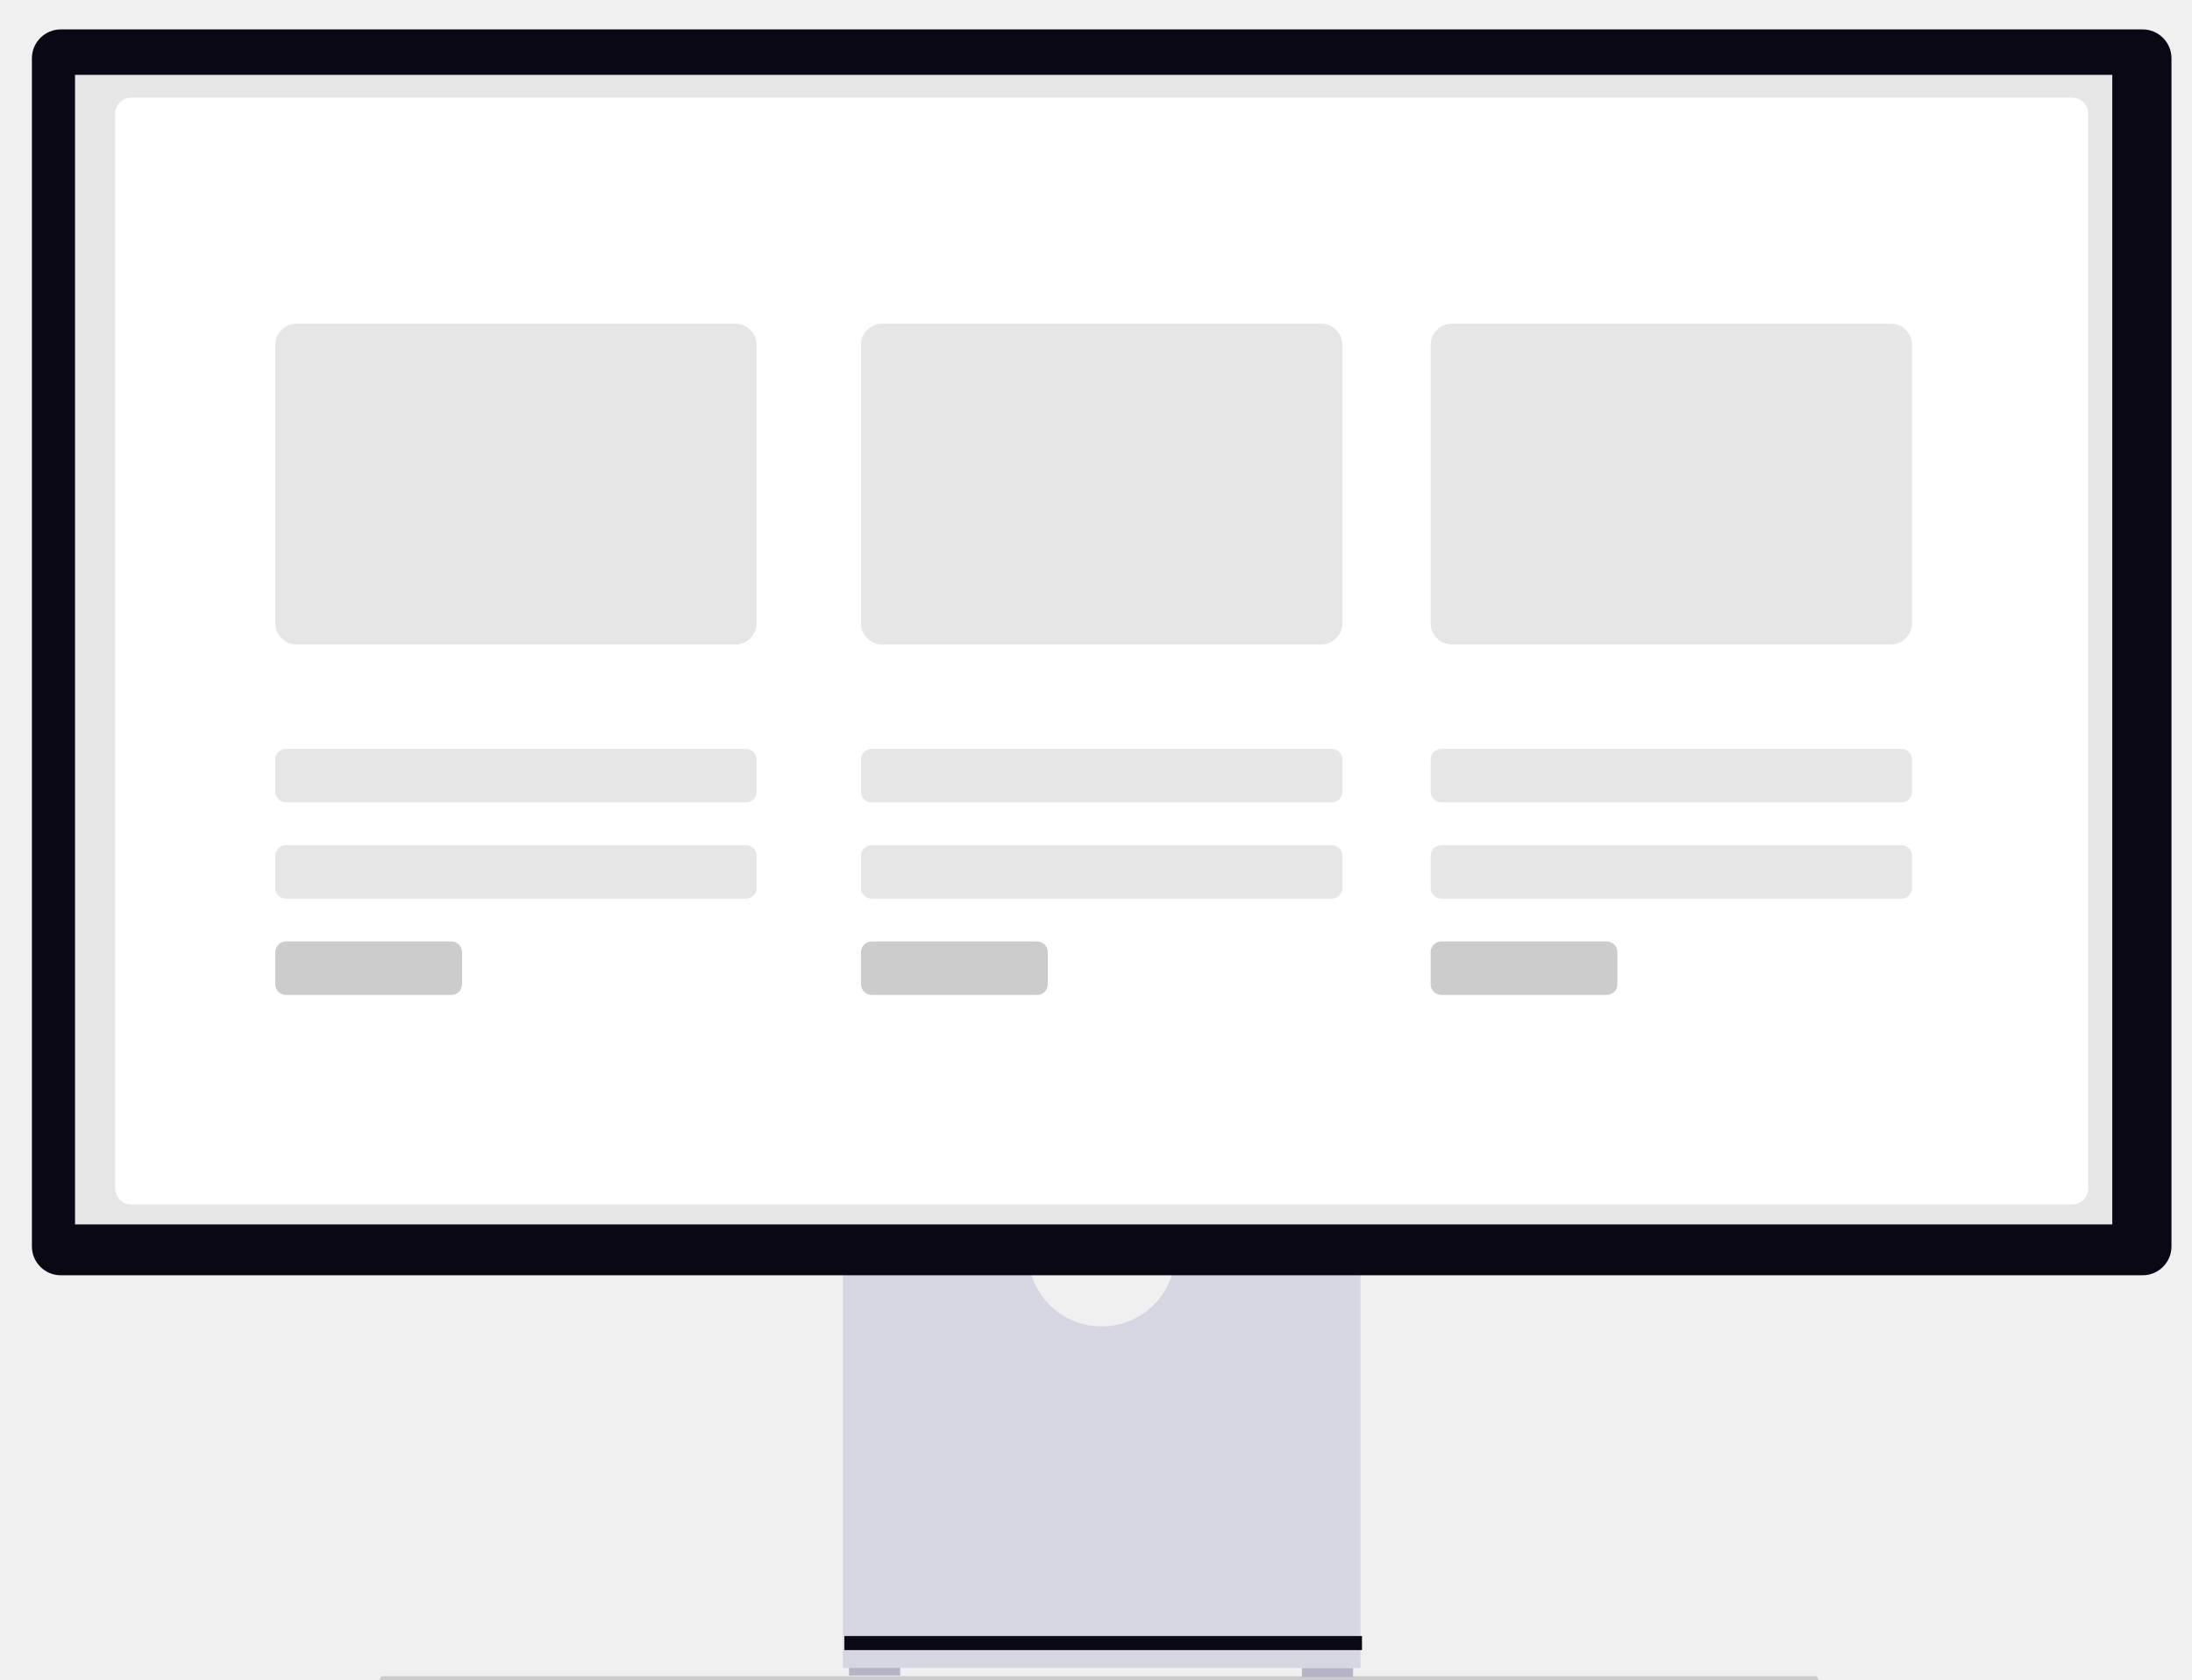
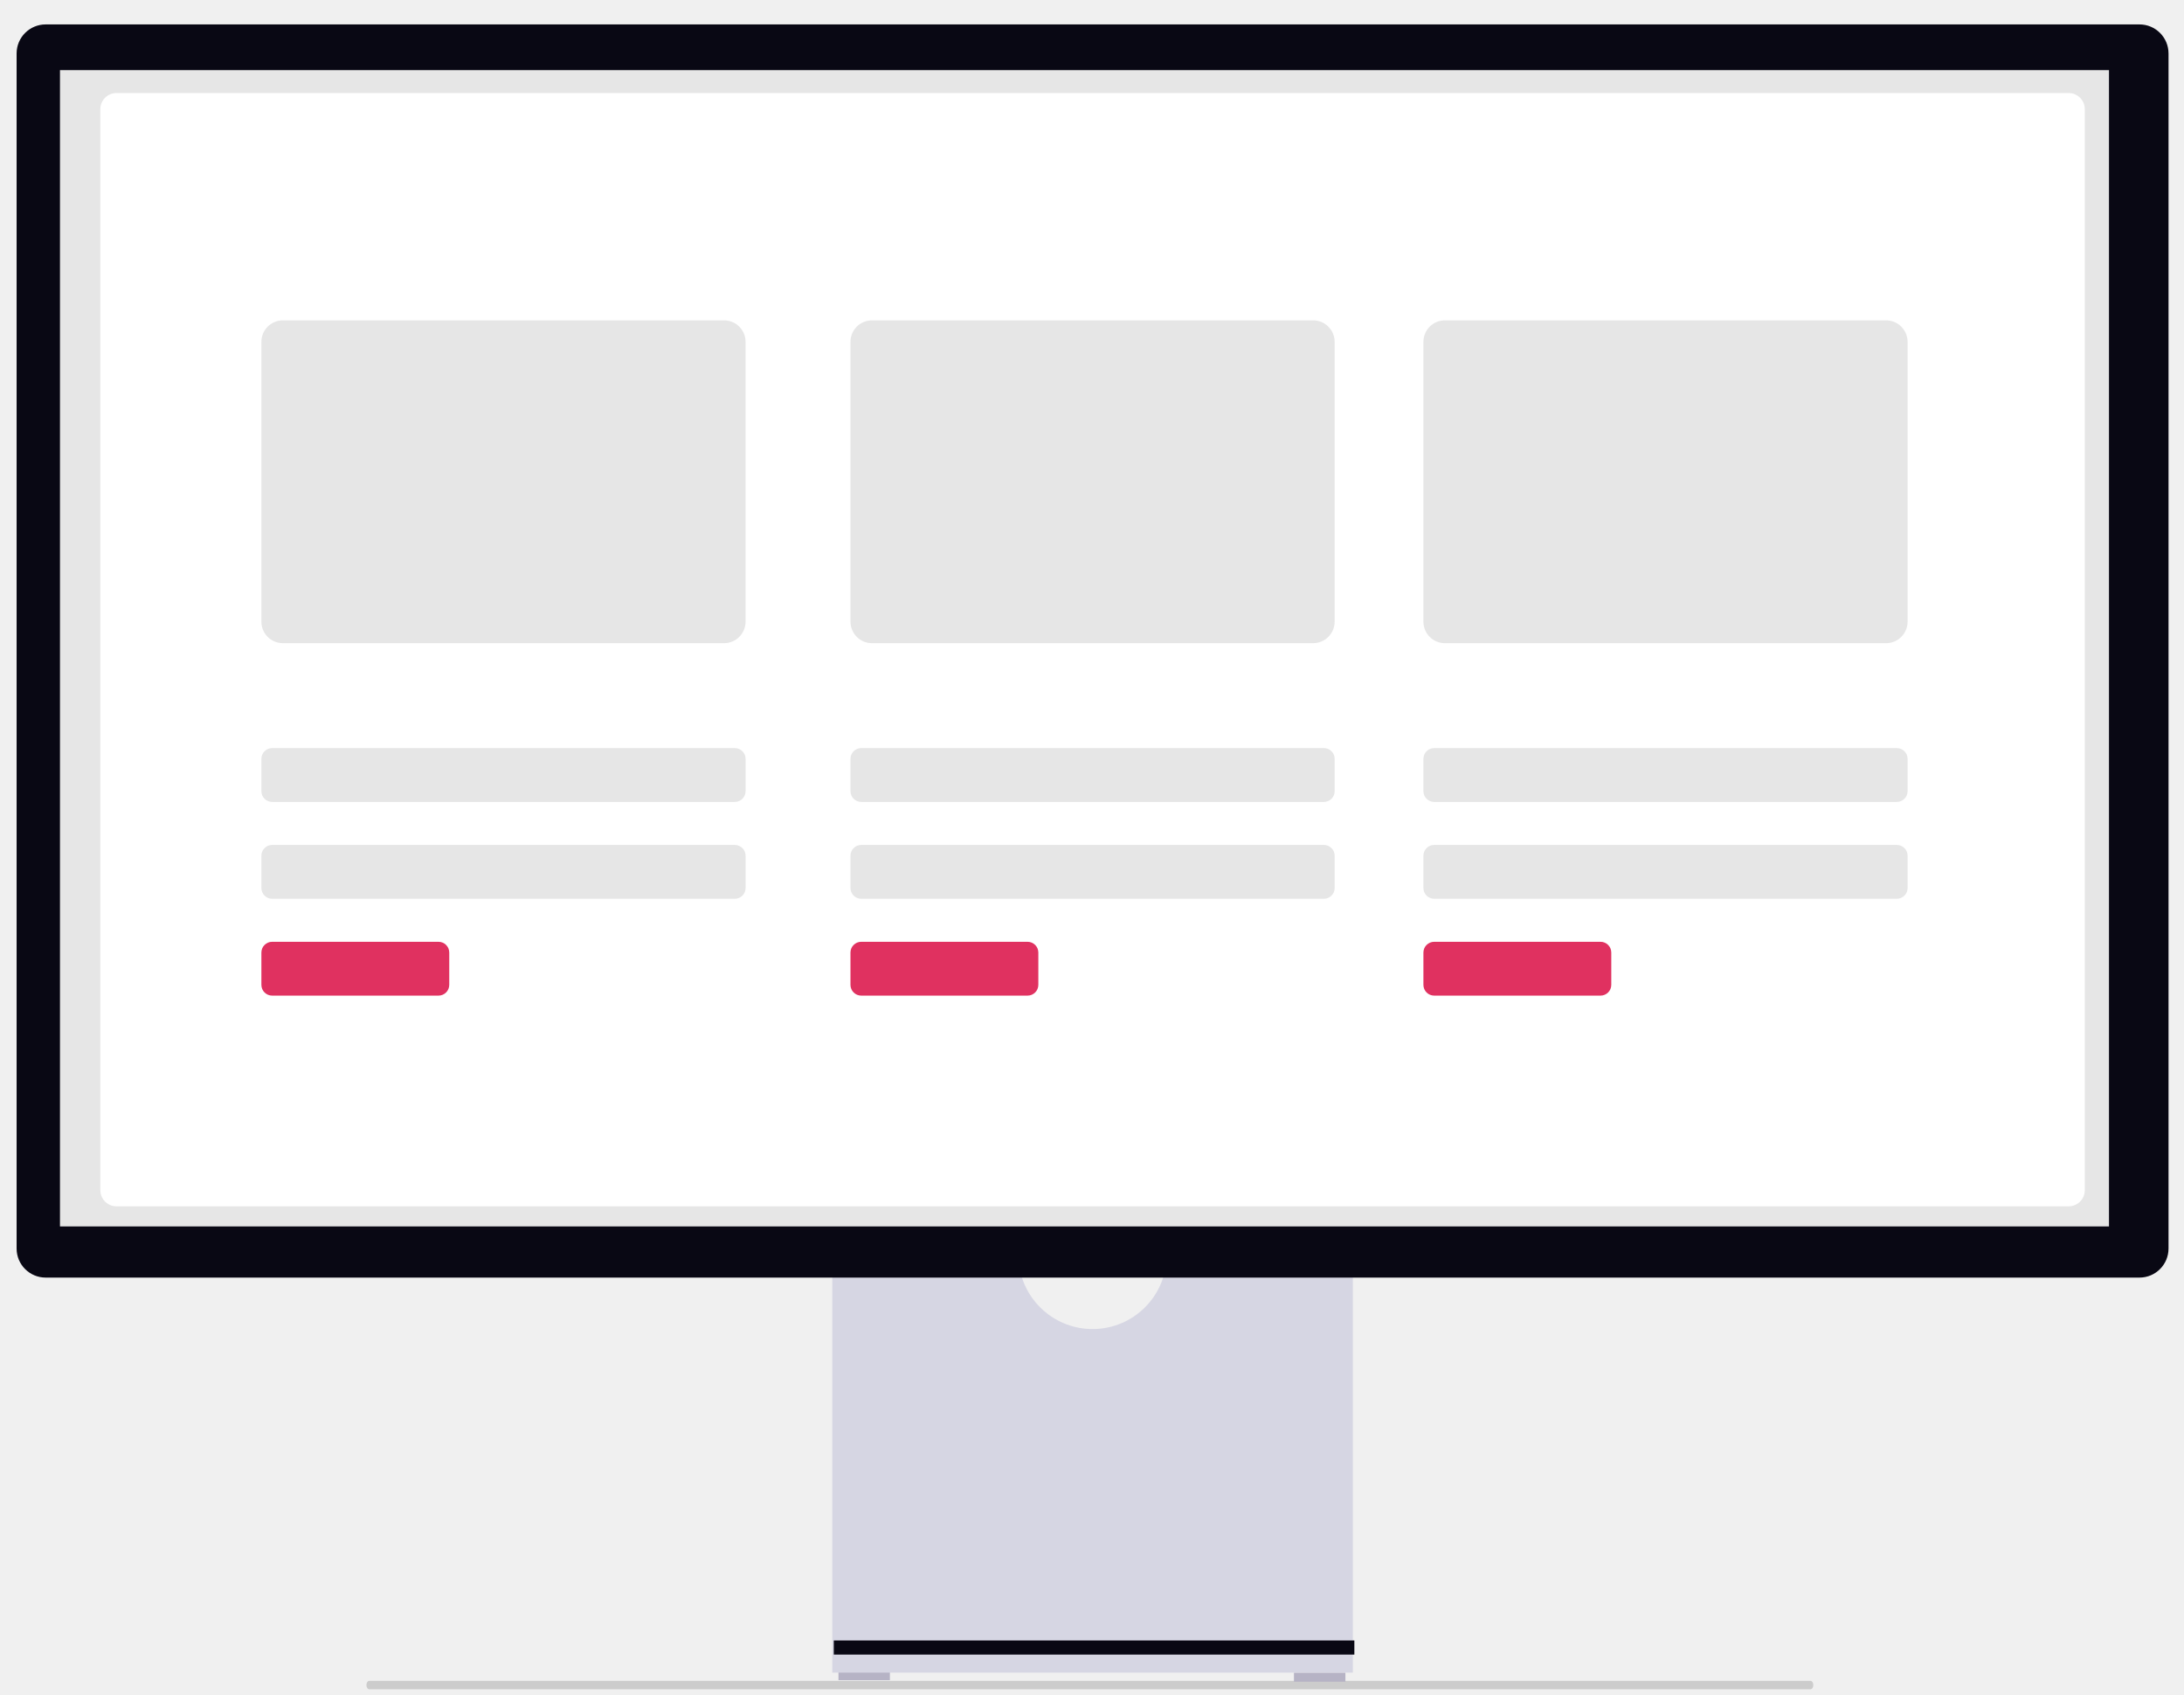
- <svg xmlns="http://www.w3.org/2000/svg" role="img" viewBox="232.215 230.974 573.154 439.119" style="max-height: 500px" width="573.154" height="439.119">
+ <svg xmlns="http://www.w3.org/2000/svg" role="img" viewBox="236.242 232.317 567.785 440.462" style="max-height: 500px" width="567.785" height="440.462">
  <g transform="translate(-332 61.473)">
    <g transform="translate(572.559 177.193)">
      <path fill="#ccc" transform="translate(75.763 -56.622)" d="M15.18,488.291c0,.611.335,1.1.751,1.1h374.65c.42,0,.751-.49.751-1.1s-.335-1.1-.751-1.1H15.931C15.515,487.191,15.18,487.681,15.18,488.291Z" />
      <rect fill="#b6b3c5" transform="translate(213.659 428.039)" height="2.36" width="13.376" />
      <rect fill="#b6b3c5" transform="translate(332.077 428.433)" height="2.36" width="13.376" />
      <path fill="#d6d6e3" transform="translate(-17.094 -47.95)" d="M315.831,370.945a19.274,19.274,0,0,1-38.033,0H229.146V476.381H364.485V370.945Z" />
      <rect fill="#090814" transform="translate(212.446 420.078)" height="3.67" width="135.336" />
      <path fill="#090814" transform="translate(0 -21.911)" d="M551.9,347.661H7.545A7.553,7.553,0,0,1,0,340.117V29.456a7.553,7.553,0,0,1,7.545-7.546H551.9a7.554,7.554,0,0,1,7.545,7.545V340.117a7.554,7.554,0,0,1-7.545,7.545Z" />
      <path fill="#e6e6e6" transform="translate(11.275 11.88)" d="M0,0H532.689V300.572H0Z" />
      <path fill="#fff" transform="translate(21.768 17.834)" d="M4.2,0H511.71a4.2,4.2,0,0,1,4.2,4.2V285.189a4.2,4.2,0,0,1-4.2,4.2H4.2a4.2,4.2,0,0,1-4.2-4.2V4.2A4.2,4.2,0,0,1,4.2,0Z" />
      <path fill="#e6e6e6" transform="translate(63.636 76.923)" d="M5.594,0H120.28a5.594,5.594,0,0,1,5.594,5.594V78.322a5.594,5.594,0,0,1-5.594,5.594H5.594A5.594,5.594,0,0,1,0,78.322V5.594A5.594,5.594,0,0,1,5.594,0Z" />
      <path fill="#e6e6e6" transform="translate(216.783 76.923)" d="M5.594,0H120.28a5.594,5.594,0,0,1,5.594,5.594V78.322a5.594,5.594,0,0,1-5.594,5.594H5.594A5.594,5.594,0,0,1,0,78.322V5.594A5.594,5.594,0,0,1,5.594,0Z" />
      <path fill="#e6e6e6" transform="translate(63.636 188.112)" d="M2.8,0h120.28a2.8,2.8,0,0,1,2.8,2.8v8.392a2.8,2.8,0,0,1-2.8,2.8H2.8a2.8,2.8,0,0,1-2.8-2.8V2.8A2.8,2.8,0,0,1,2.8,0Z" />
      <path fill="#e6e6e6" transform="translate(63.636 213.287)" d="M2.8,0h120.28a2.8,2.8,0,0,1,2.8,2.8v8.392a2.8,2.8,0,0,1-2.8,2.8H2.8a2.8,2.8,0,0,1-2.8-2.8V2.8A2.8,2.8,0,0,1,2.8,0Z" />
-       <path fill="#cccccc" transform="translate(63.636 238.462)" d="M2.8,0H46.042a2.8,2.8,0,0,1,2.8,2.8v8.392a2.8,2.8,0,0,1-2.8,2.8H2.8a2.8,2.8,0,0,1-2.8-2.8V2.8A2.8,2.8,0,0,1,2.8,0Z" />
+       <path fill="#e03160" transform="translate(63.636 238.462)" d="M2.8,0H46.042a2.8,2.8,0,0,1,2.8,2.8v8.392a2.8,2.8,0,0,1-2.8,2.8H2.8a2.8,2.8,0,0,1-2.8-2.8V2.8A2.8,2.8,0,0,1,2.8,0Z" />
      <path fill="#e6e6e6" transform="translate(216.783 188.112)" d="M2.8,0h120.28a2.8,2.8,0,0,1,2.8,2.8v8.392a2.8,2.8,0,0,1-2.8,2.8H2.8a2.8,2.8,0,0,1-2.8-2.8V2.8A2.8,2.8,0,0,1,2.8,0Z" />
      <path fill="#e6e6e6" transform="translate(216.783 213.287)" d="M2.8,0h120.28a2.8,2.8,0,0,1,2.8,2.8v8.392a2.8,2.8,0,0,1-2.8,2.8H2.8a2.8,2.8,0,0,1-2.8-2.8V2.8A2.8,2.8,0,0,1,2.8,0Z" />
-       <path fill="#cccccc" transform="translate(216.783 238.462)" d="M2.8,0H46.042a2.8,2.8,0,0,1,2.8,2.8v8.392a2.8,2.8,0,0,1-2.8,2.8H2.8a2.8,2.8,0,0,1-2.8-2.8V2.8A2.8,2.8,0,0,1,2.8,0Z" />
+       <path fill="#e03160" transform="translate(216.783 238.462)" d="M2.8,0H46.042a2.8,2.8,0,0,1,2.8,2.8v8.392a2.8,2.8,0,0,1-2.8,2.8H2.8a2.8,2.8,0,0,1-2.8-2.8V2.8A2.8,2.8,0,0,1,2.8,0Z" />
      <path fill="#e6e6e6" transform="translate(365.734 76.923)" d="M5.594,0H120.28a5.594,5.594,0,0,1,5.594,5.594V78.322a5.594,5.594,0,0,1-5.594,5.594H5.594A5.594,5.594,0,0,1,0,78.322V5.594A5.594,5.594,0,0,1,5.594,0Z" />
      <path fill="#e6e6e6" transform="translate(365.734 188.112)" d="M2.8,0h120.28a2.8,2.8,0,0,1,2.8,2.8v8.392a2.8,2.8,0,0,1-2.8,2.8H2.8a2.8,2.8,0,0,1-2.8-2.8V2.8A2.8,2.8,0,0,1,2.8,0Z" />
      <path fill="#e6e6e6" transform="translate(365.734 213.287)" d="M2.8,0h120.28a2.8,2.8,0,0,1,2.8,2.8v8.392a2.8,2.8,0,0,1-2.8,2.8H2.8a2.8,2.8,0,0,1-2.8-2.8V2.8A2.8,2.8,0,0,1,2.8,0Z" />
-       <path fill="#cccccc" transform="translate(365.734 238.462)" d="M2.8,0H46.042a2.8,2.8,0,0,1,2.8,2.8v8.392a2.8,2.8,0,0,1-2.8,2.8H2.8a2.8,2.8,0,0,1-2.8-2.8V2.8A2.8,2.8,0,0,1,2.8,0Z" />
+       <path fill="#e03160" transform="translate(365.734 238.462)" d="M2.8,0H46.042a2.8,2.8,0,0,1,2.8,2.8v8.392a2.8,2.8,0,0,1-2.8,2.8H2.8a2.8,2.8,0,0,1-2.8-2.8V2.8A2.8,2.8,0,0,1,2.8,0Z" />
    </g>
    <g transform="translate(332 -57.413)">
      <g transform="translate(0 89.994)">
        <path fill="#fff" d="M10.393,0H301.4A10.393,10.393,0,0,1,311.8,10.393V24.251A10.393,10.393,0,0,1,301.4,34.644H10.393A10.393,10.393,0,0,1,0,24.251V10.393A10.393,10.393,0,0,1,10.393,0Z" />
        <path fill="#e6e6e6" d="M10.393,1.732a8.671,8.671,0,0,0-8.661,8.661V24.251a8.671,8.671,0,0,0,8.661,8.661H301.4a8.671,8.671,0,0,0,8.661-8.661V10.393A8.671,8.671,0,0,0,301.4,1.732H10.393m0-1.732H301.4A10.393,10.393,0,0,1,311.8,10.393V24.251A10.393,10.393,0,0,1,301.4,34.644H10.393A10.393,10.393,0,0,1,0,24.251V10.393A10.393,10.393,0,0,1,10.393,0Z" />
        <path fill="#e6e6e6" transform="translate(20.787 6.929)" d="M10.393,0A10.393,10.393,0,1,1,0,10.393,10.393,10.393,0,0,1,10.393,0Z" />
        <path fill="#e6e6e6" transform="translate(62.36 6.929)" d="M10.393,0A10.393,10.393,0,1,1,0,10.393,10.393,10.393,0,0,1,10.393,0Z" />
        <path fill="#e6e6e6" transform="translate(103.933 6.929)" d="M10.393,0A10.393,10.393,0,1,1,0,10.393,10.393,10.393,0,0,1,10.393,0Z" />
        <path fill="#e6e6e6" transform="translate(145.506 6.929)" d="M10.393,0A10.393,10.393,0,1,1,0,10.393,10.393,10.393,0,0,1,10.393,0Z" />
        <path fill="#e6e6e6" transform="translate(187.079 6.929)" d="M10.393,0A10.393,10.393,0,1,1,0,10.393,10.393,10.393,0,0,1,10.393,0Z" />
        <path fill="#e6e6e6" transform="translate(228.652 6.929)" d="M10.393,0A10.393,10.393,0,1,1,0,10.393,10.393,10.393,0,0,1,10.393,0Z" />
        <path fill="#e6e6e6" transform="translate(270.225 6.929)" d="M10.393,0A10.393,10.393,0,1,1,0,10.393,10.393,10.393,0,0,1,10.393,0Z" />
      </g>
      <g transform="translate(481.303 137.322)">
        <rect fill="#f2f2f2" transform="translate(-0.303 -0.322)" rx="6" height="81" width="82" />
        <path fill="#090814" transform="translate(0 0)" d="M3.4,1.7A1.7,1.7,0,0,0,1.7,3.4V77.1a1.7,1.7,0,0,0,1.7,1.7H78.233a1.7,1.7,0,0,0,1.7-1.7V3.4a1.7,1.7,0,0,0-1.7-1.7H3.4M3.4,0H78.233a3.4,3.4,0,0,1,3.4,3.4V77.1a3.4,3.4,0,0,1-3.4,3.4H3.4A3.4,3.4,0,0,1,0,77.1V3.4A3.4,3.4,0,0,1,3.4,0Z" />
-         <path fill="#cccccc" transform="translate(13.606 13.606)" d="M1.7,0H52.722a1.7,1.7,0,1,1,0,3.4H1.7A1.7,1.7,0,0,1,1.7,0Z" />
-         <path fill="#cccccc" transform="translate(13.606 26.078)" d="M1.7,0H52.722a1.7,1.7,0,1,1,0,3.4H1.7A1.7,1.7,0,0,1,1.7,0Z" />
-         <path fill="#cccccc" transform="translate(13.606 38.55)" d="M1.7,0H52.722a1.7,1.7,0,1,1,0,3.4H1.7A1.7,1.7,0,0,1,1.7,0Z" />
-         <path fill="#cccccc" transform="translate(13.606 51.021)" d="M1.7,0H52.722a1.7,1.7,0,1,1,0,3.4H1.7A1.7,1.7,0,0,1,1.7,0Z" />
-         <path fill="#cccccc" transform="translate(13.606 63.493)" d="M1.7,0H52.722a1.7,1.7,0,1,1,0,3.4H1.7A1.7,1.7,0,0,1,1.7,0Z" />
+         <path fill="#e03160" transform="translate(13.606 13.606)" d="M1.7,0H52.722a1.7,1.7,0,1,1,0,3.4H1.7A1.7,1.7,0,0,1,1.7,0Z" />
+         <path fill="#e03160" transform="translate(13.606 26.078)" d="M1.7,0H52.722a1.7,1.7,0,1,1,0,3.4H1.7A1.7,1.7,0,0,1,1.7,0Z" />
+         <path fill="#e03160" transform="translate(13.606 38.55)" d="M1.7,0H52.722a1.7,1.7,0,1,1,0,3.4H1.7A1.7,1.7,0,0,1,1.7,0Z" />
+         <path fill="#e03160" transform="translate(13.606 51.021)" d="M1.7,0H52.722a1.7,1.7,0,1,1,0,3.4H1.7A1.7,1.7,0,0,1,1.7,0Z" />
+         <path fill="#e03160" transform="translate(13.606 63.493)" d="M1.7,0H52.722a1.7,1.7,0,1,1,0,3.4H1.7A1.7,1.7,0,0,1,1.7,0Z" />
      </g>
      <g transform="translate(373.648 40.86) rotate(20)">
        <rect fill="#f2f2f2" rx="6" height="55.557" width="81.634" />
        <path fill="#e6e6e6" transform="translate(0 0)" d="M3.4,1.7A1.7,1.7,0,0,0,1.7,3.4V52.155a1.7,1.7,0,0,0,1.7,1.7H78.233a1.7,1.7,0,0,0,1.7-1.7V3.4a1.7,1.7,0,0,0-1.7-1.7H3.4M3.4,0H78.233a3.4,3.4,0,0,1,3.4,3.4V52.155a3.4,3.4,0,0,1-3.4,3.4H3.4a3.4,3.4,0,0,1-3.4-3.4V3.4A3.4,3.4,0,0,1,3.4,0Z" />
-         <path fill="#cccccc" transform="translate(13.606 13.606)" d="M1.7,0H52.722a1.7,1.7,0,1,1,0,3.4H1.7A1.7,1.7,0,0,1,1.7,0Z" />
-         <path fill="#cccccc" transform="translate(13.606 26.078)" d="M1.7,0H52.722a1.7,1.7,0,1,1,0,3.4H1.7A1.7,1.7,0,0,1,1.7,0Z" />
-         <path fill="#cccccc" transform="translate(13.606 38.55)" d="M1.7,0H52.722a1.7,1.7,0,1,1,0,3.4H1.7A1.7,1.7,0,0,1,1.7,0Z" />
+         <path fill="#e03160" transform="translate(13.606 13.606)" d="M1.7,0H52.722a1.7,1.7,0,1,1,0,3.4H1.7A1.7,1.7,0,0,1,1.7,0Z" />
+         <path fill="#e03160" transform="translate(13.606 26.078)" d="M1.7,0H52.722a1.7,1.7,0,1,1,0,3.4H1.7A1.7,1.7,0,0,1,1.7,0Z" />
+         <path fill="#e03160" transform="translate(13.606 38.55)" d="M1.7,0H52.722a1.7,1.7,0,1,1,0,3.4H1.7A1.7,1.7,0,0,1,1.7,0Z" />
      </g>
      <g transform="translate(120.165 25.366)">
        <rect fill="#f2f2f2" transform="translate(-0.165 0.633)" rx="6" height="55" width="82" />
        <path fill="#e6e6e6" transform="translate(0.019 0)" d="M3.4,1.7A1.7,1.7,0,0,0,1.7,3.4V52.155a1.7,1.7,0,0,0,1.7,1.7H78.233a1.7,1.7,0,0,0,1.7-1.7V3.4a1.7,1.7,0,0,0-1.7-1.7H3.4M3.4,0H78.233a3.4,3.4,0,0,1,3.4,3.4V52.155a3.4,3.4,0,0,1-3.4,3.4H3.4a3.4,3.4,0,0,1-3.4-3.4V3.4A3.4,3.4,0,0,1,3.4,0Z" />
-         <path fill="#cccccc" transform="translate(13.625 13.606)" d="M1.7,0H52.722a1.7,1.7,0,1,1,0,3.4H1.7A1.7,1.7,0,0,1,1.7,0Z" />
-         <path fill="#cccccc" transform="translate(13.625 26.078)" d="M1.7,0H52.722a1.7,1.7,0,1,1,0,3.4H1.7A1.7,1.7,0,0,1,1.7,0Z" />
-         <path fill="#cccccc" transform="translate(13.625 38.55)" d="M1.7,0H52.722a1.7,1.7,0,1,1,0,3.4H1.7A1.7,1.7,0,0,1,1.7,0Z" />
+         <path fill="#e03160" transform="translate(13.625 13.606)" d="M1.7,0H52.722a1.7,1.7,0,1,1,0,3.4H1.7A1.7,1.7,0,0,1,1.7,0Z" />
+         <path fill="#e03160" transform="translate(13.625 26.078)" d="M1.7,0H52.722a1.7,1.7,0,1,1,0,3.4H1.7A1.7,1.7,0,0,1,1.7,0Z" />
+         <path fill="#e03160" transform="translate(13.625 38.55)" d="M1.7,0H52.722a1.7,1.7,0,1,1,0,3.4H1.7A1.7,1.7,0,0,1,1.7,0Z" />
      </g>
      <g transform="matrix(0.995, 0.105, -0.105, 0.995, 245.393, -4.067)">
        <rect fill="#f2f2f2" transform="translate(0.065 0.001)" rx="6" height="81" width="82" />
        <path fill="#e6e6e6" transform="translate(0 0.423)" d="M3.4,1.7A1.7,1.7,0,0,0,1.7,3.4V77.1a1.7,1.7,0,0,0,1.7,1.7H78.233a1.7,1.7,0,0,0,1.7-1.7V3.4a1.7,1.7,0,0,0-1.7-1.7H3.4M3.4,0H78.233a3.4,3.4,0,0,1,3.4,3.4V77.1a3.4,3.4,0,0,1-3.4,3.4H3.4A3.4,3.4,0,0,1,0,77.1V3.4A3.4,3.4,0,0,1,3.4,0Z" />
-         <path fill="#cccccc" transform="translate(13.606 14.028)" d="M1.7,0H52.722a1.7,1.7,0,1,1,0,3.4H1.7A1.7,1.7,0,0,1,1.7,0Z" />
-         <path fill="#cccccc" transform="translate(13.606 26.5)" d="M1.7,0H52.722a1.7,1.7,0,1,1,0,3.4H1.7A1.7,1.7,0,0,1,1.7,0Z" />
-         <path fill="#cccccc" transform="translate(13.606 38.972)" d="M1.7,0H52.722a1.7,1.7,0,1,1,0,3.4H1.7A1.7,1.7,0,0,1,1.7,0Z" />
-         <path fill="#cccccc" transform="translate(13.606 51.444)" d="M1.7,0H52.722a1.7,1.7,0,1,1,0,3.4H1.7A1.7,1.7,0,0,1,1.7,0Z" />
-         <path fill="#cccccc" transform="translate(13.606 63.916)" d="M1.7,0H52.722a1.7,1.7,0,1,1,0,3.4H1.7A1.7,1.7,0,0,1,1.7,0Z" />
+         <path fill="#e03160" transform="translate(13.606 14.028)" d="M1.7,0H52.722a1.7,1.7,0,1,1,0,3.4H1.7A1.7,1.7,0,0,1,1.7,0Z" />
+         <path fill="#e03160" transform="translate(13.606 26.5)" d="M1.7,0H52.722a1.7,1.7,0,1,1,0,3.4H1.7A1.7,1.7,0,0,1,1.7,0Z" />
+         <path fill="#e03160" transform="translate(13.606 38.972)" d="M1.7,0H52.722a1.7,1.7,0,1,1,0,3.4H1.7A1.7,1.7,0,0,1,1.7,0Z" />
+         <path fill="#e03160" transform="translate(13.606 51.444)" d="M1.7,0H52.722a1.7,1.7,0,1,1,0,3.4H1.7A1.7,1.7,0,0,1,1.7,0Z" />
+         <path fill="#e03160" transform="translate(13.606 63.916)" d="M1.7,0H52.722a1.7,1.7,0,1,1,0,3.4H1.7A1.7,1.7,0,0,1,1.7,0Z" />
      </g>
      <g transform="translate(0 0)">
        <rect fill="#f2f2f2" transform="translate(0 0.001)" rx="6" height="81" width="81" />
        <path fill="#e6e6e6" transform="translate(0 0.423)" d="M3.4,1.7A1.7,1.7,0,0,0,1.7,3.4V77.1a1.7,1.7,0,0,0,1.7,1.7H78.233a1.7,1.7,0,0,0,1.7-1.7V3.4a1.7,1.7,0,0,0-1.7-1.7H3.4M3.4,0H78.233a3.4,3.4,0,0,1,3.4,3.4V77.1a3.4,3.4,0,0,1-3.4,3.4H3.4A3.4,3.4,0,0,1,0,77.1V3.4A3.4,3.4,0,0,1,3.4,0Z" />
-         <path fill="#cccccc" transform="translate(13.606 14.028)" d="M1.7,0H52.722a1.7,1.7,0,1,1,0,3.4H1.7A1.7,1.7,0,0,1,1.7,0Z" />
-         <path fill="#cccccc" transform="translate(13.606 26.5)" d="M1.7,0H52.722a1.7,1.7,0,1,1,0,3.4H1.7A1.7,1.7,0,0,1,1.7,0Z" />
-         <path fill="#cccccc" transform="translate(13.606 38.972)" d="M1.7,0H52.722a1.7,1.7,0,1,1,0,3.4H1.7A1.7,1.7,0,0,1,1.7,0Z" />
-         <path fill="#cccccc" transform="translate(13.606 51.444)" d="M1.7,0H52.722a1.7,1.7,0,1,1,0,3.4H1.7A1.7,1.7,0,0,1,1.7,0Z" />
-         <path fill="#cccccc" transform="translate(13.606 63.916)" d="M1.7,0H52.722a1.7,1.7,0,1,1,0,3.4H1.7A1.7,1.7,0,0,1,1.7,0Z" />
+         <path fill="#e03160" transform="translate(13.606 14.028)" d="M1.7,0H52.722a1.7,1.7,0,1,1,0,3.4H1.7A1.7,1.7,0,0,1,1.7,0Z" />
+         <path fill="#e03160" transform="translate(13.606 26.5)" d="M1.7,0H52.722a1.7,1.7,0,1,1,0,3.4H1.7A1.7,1.7,0,0,1,1.7,0Z" />
+         <path fill="#e03160" transform="translate(13.606 38.972)" d="M1.7,0H52.722a1.7,1.7,0,1,1,0,3.4H1.7A1.7,1.7,0,0,1,1.7,0Z" />
+         <path fill="#e03160" transform="translate(13.606 51.444)" d="M1.7,0H52.722a1.7,1.7,0,1,1,0,3.4H1.7A1.7,1.7,0,0,1,1.7,0Z" />
+         <path fill="#e03160" transform="translate(13.606 63.916)" d="M1.7,0H52.722a1.7,1.7,0,1,1,0,3.4H1.7A1.7,1.7,0,0,1,1.7,0Z" />
      </g>
    </g>
  </g>
</svg>
